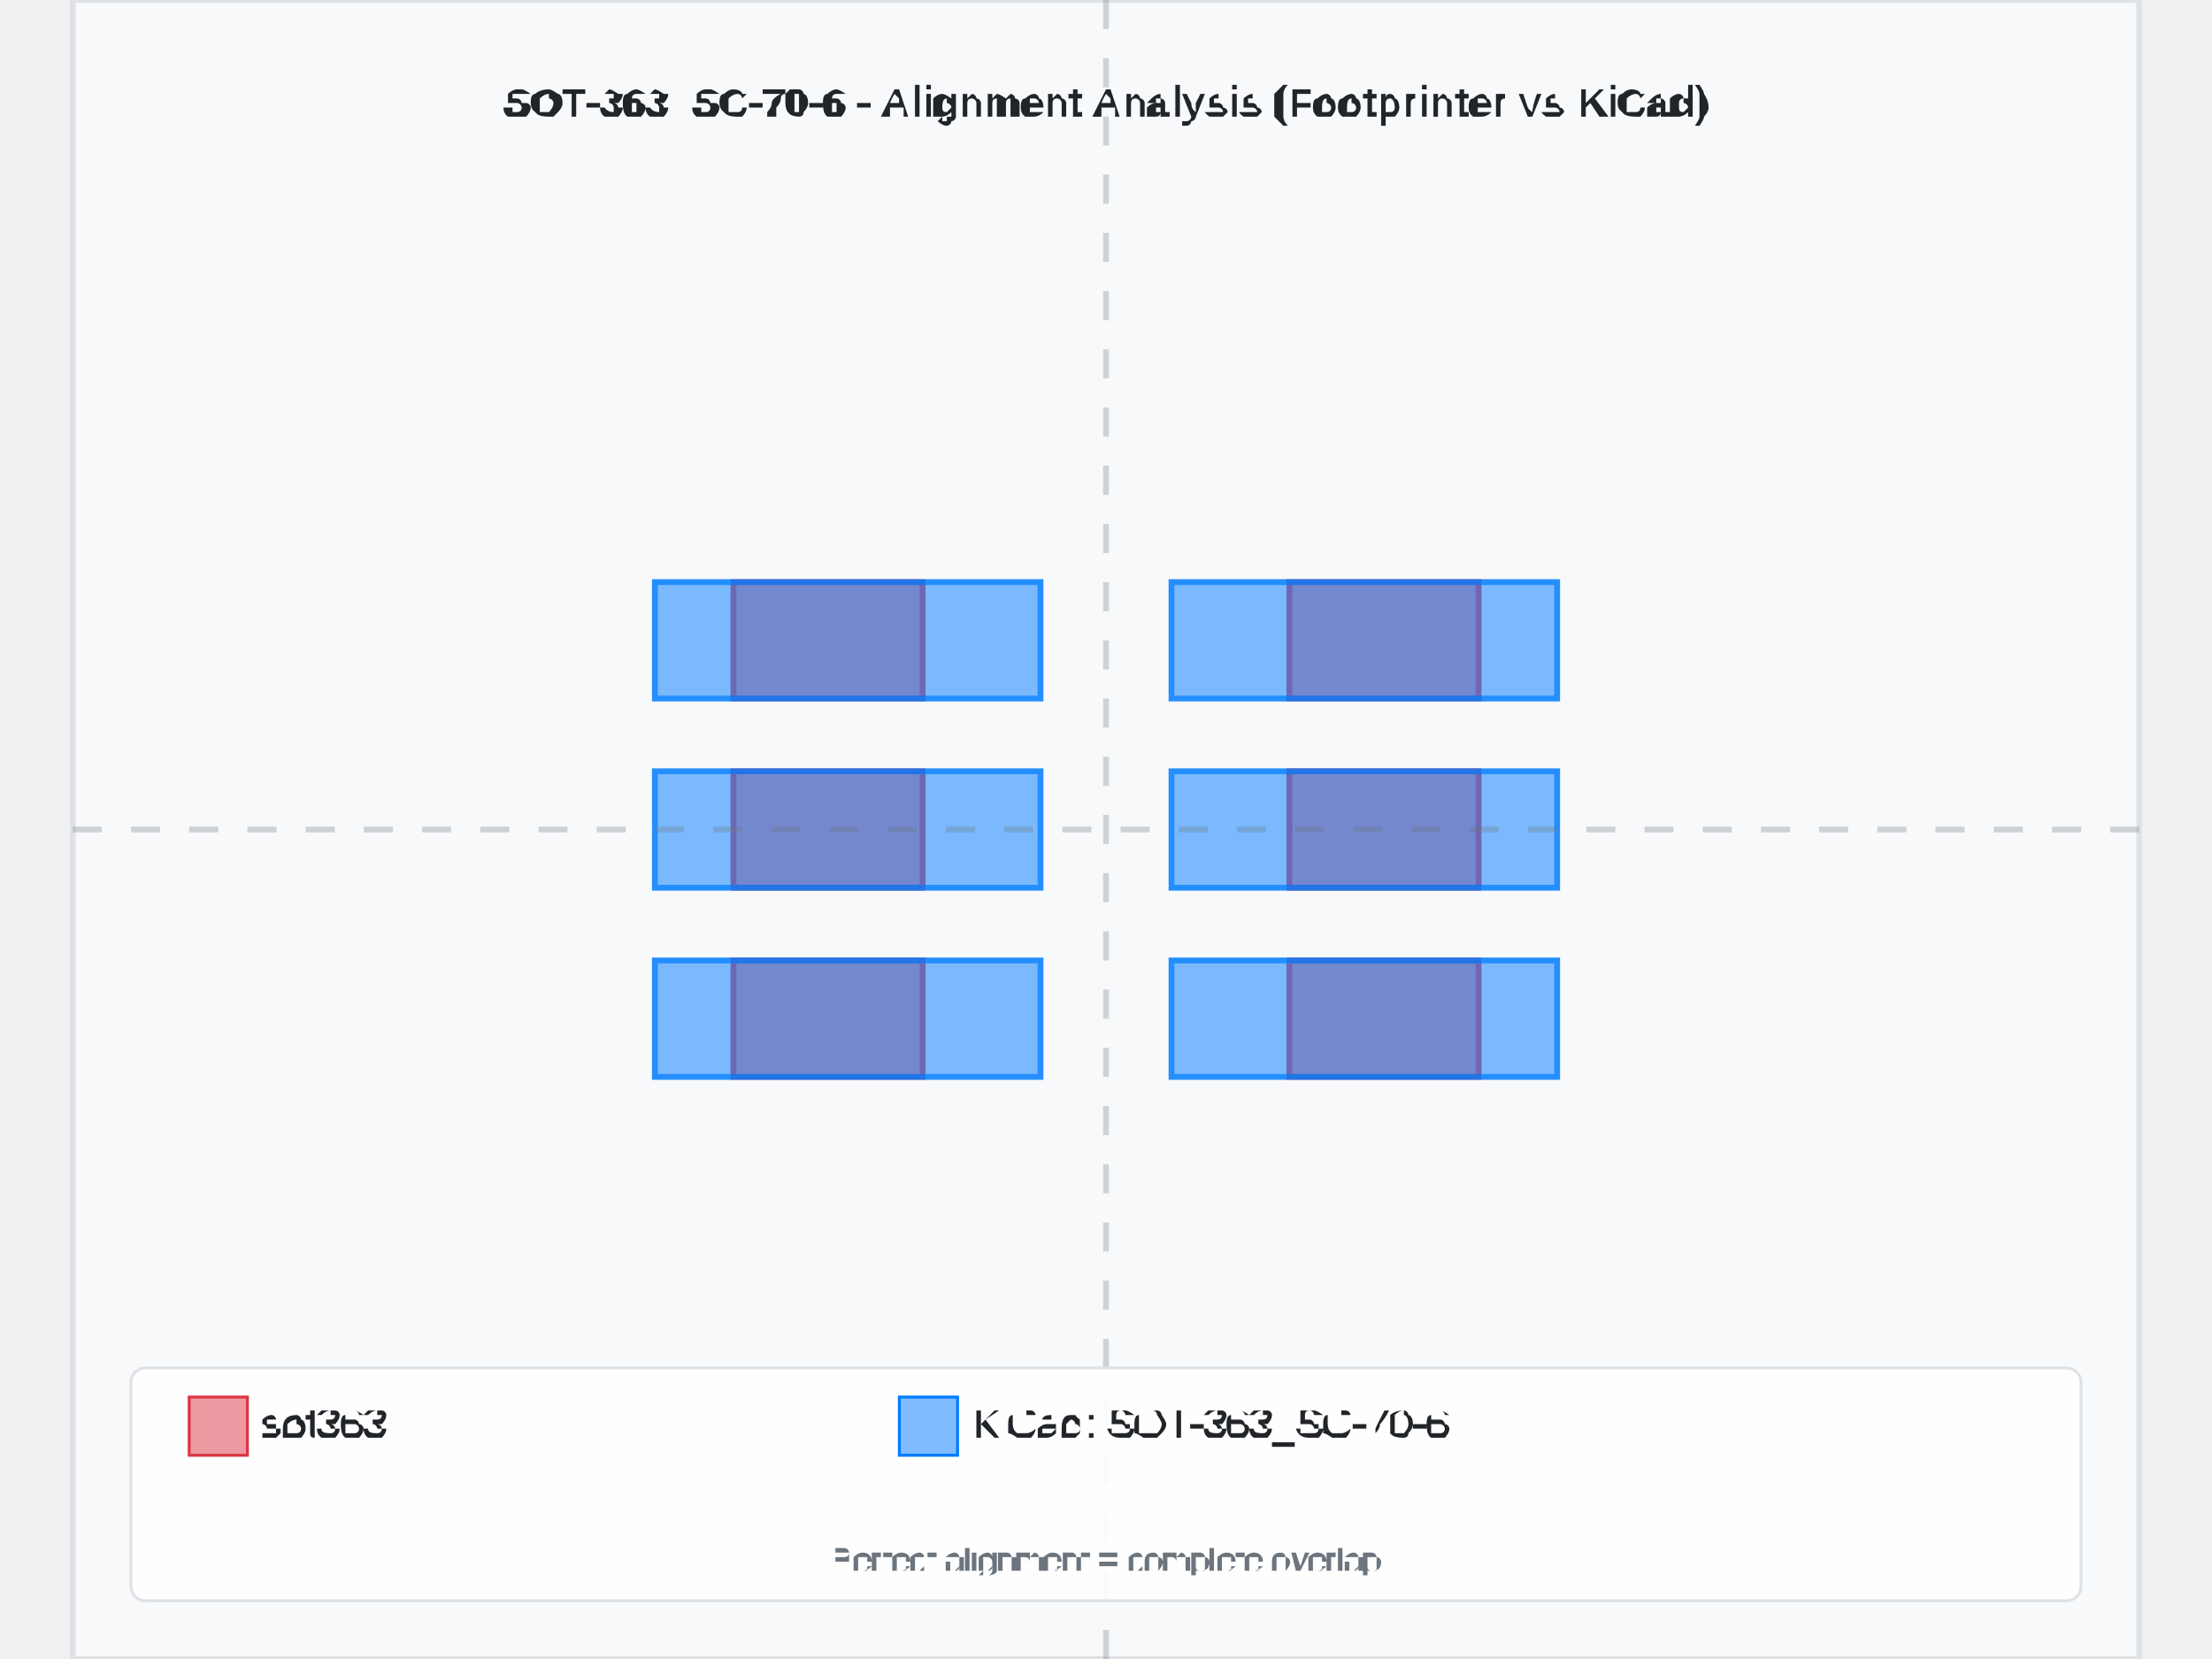
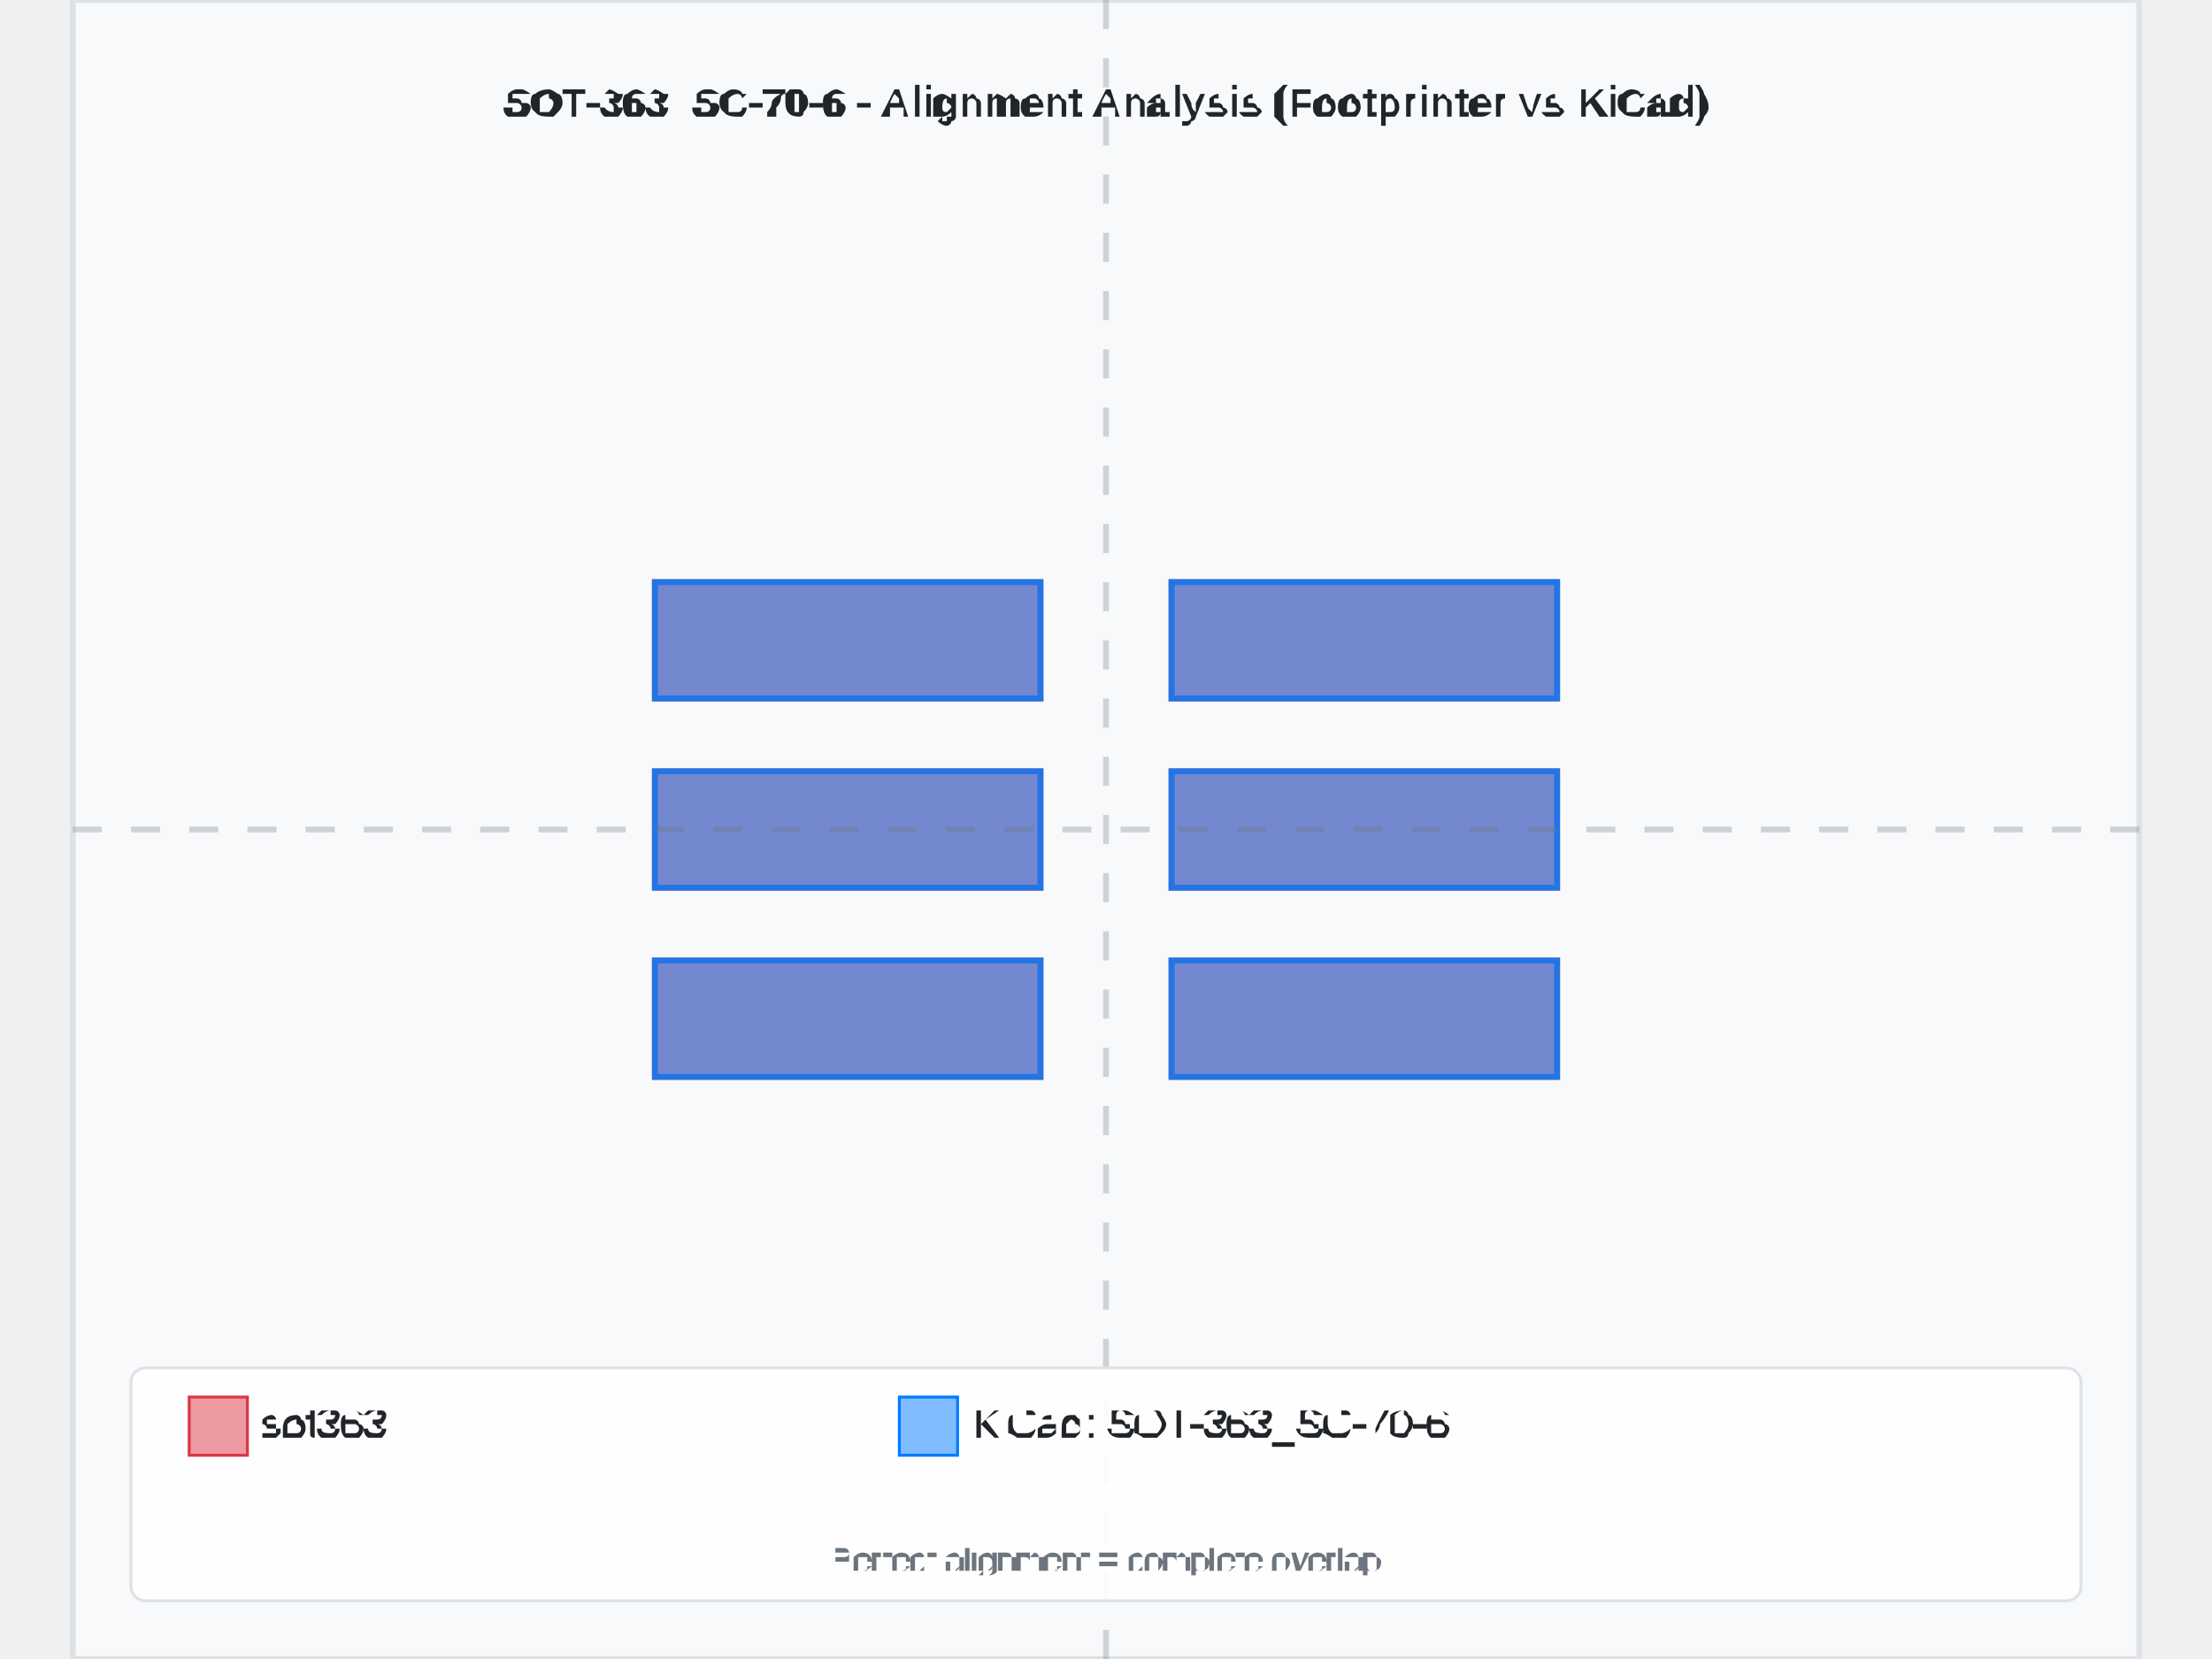
<svg xmlns="http://www.w3.org/2000/svg" width="800" height="600" viewBox="-3.55 -2.85 7.1 5.7">
  <rect x="-3.55" y="-2.85" width="7.1" height="5.7" fill="#f8f9fa" stroke="#dee2e6" stroke-width="0.02" />
-   <text x="-4.440892098500626e-16" y="-2.45" text-anchor="middle" font-family="Arial, sans-serif" font-size="0.142" font-weight="bold" fill="#212529">SOT-363_SC-70-6 - Alignment Analysis (Footprinter vs KiCad)</text>
+   <text x="0" y="-2.45" text-anchor="middle" font-family="Arial, sans-serif" font-size="0.142" font-weight="bold" fill="#212529">SOT-363_SC-70-6 - Alignment Analysis (Footprinter vs KiCad)</text>
  <g id="footprint-a" opacity="0.85">
-     <path d="M-1.28,0.45 L-0.63,0.45 L-0.63,0.85 L-1.28,0.85 L-1.28,0.45 z" fill="#dc3545" stroke="#dc3545" stroke-width="0.02" fill-opacity="0.6" fill-rule="evenodd" />
-     <path d="M-1.28,-0.2 L-0.63,-0.2 L-0.63,0.2 L-1.28,0.2 L-1.28,-0.2 z" fill="#dc3545" stroke="#dc3545" stroke-width="0.02" fill-opacity="0.6" fill-rule="evenodd" />
-     <path d="M-1.28,-0.85 L-0.63,-0.85 L-0.63,-0.45 L-1.28,-0.45 L-1.28,-0.85 z" fill="#dc3545" stroke="#dc3545" stroke-width="0.02" fill-opacity="0.6" fill-rule="evenodd" />
-     <path d="M0.63,-0.85 L1.28,-0.85 L1.28,-0.45 L0.63,-0.45 L0.63,-0.85 z" fill="#dc3545" stroke="#dc3545" stroke-width="0.02" fill-opacity="0.6" fill-rule="evenodd" />
-     <path d="M0.63,-0.2 L1.28,-0.2 L1.28,0.2 L0.63,0.2 L0.63,-0.2 z" fill="#dc3545" stroke="#dc3545" stroke-width="0.02" fill-opacity="0.6" fill-rule="evenodd" />
-     <path d="M0.63,0.45 L1.28,0.45 L1.28,0.85 L0.63,0.85 L0.63,0.45 z" fill="#dc3545" stroke="#dc3545" stroke-width="0.02" fill-opacity="0.6" fill-rule="evenodd" />
+     <path d="M-1.55,0.45 L-0.225,0.45 L-0.225,0.85 L-1.55,0.85 L-1.55,0.45 z" fill="#dc3545" stroke="#dc3545" stroke-width="0.02" fill-opacity="0.6" fill-rule="evenodd" />
+     <path d="M-1.55,-0.2 L-0.225,-0.2 L-0.225,0.2 L-1.55,0.2 L-1.55,-0.2 z" fill="#dc3545" stroke="#dc3545" stroke-width="0.02" fill-opacity="0.6" fill-rule="evenodd" />
+     <path d="M-1.55,-0.85 L-0.225,-0.85 L-0.225,-0.45 L-1.55,-0.45 L-1.55,-0.85 z" fill="#dc3545" stroke="#dc3545" stroke-width="0.02" fill-opacity="0.6" fill-rule="evenodd" />
+     <path d="M0.225,-0.85 L1.55,-0.85 L1.55,-0.45 L0.225,-0.45 L0.225,-0.85 z" fill="#dc3545" stroke="#dc3545" stroke-width="0.02" fill-opacity="0.6" fill-rule="evenodd" />
+     <path d="M0.225,-0.2 L1.55,-0.2 L1.55,0.2 L0.225,0.2 L0.225,-0.2 z" fill="#dc3545" stroke="#dc3545" stroke-width="0.02" fill-opacity="0.6" fill-rule="evenodd" />
+     <path d="M0.225,0.45 L1.55,0.45 L1.55,0.85 L0.225,0.85 L0.225,0.45 z" fill="#dc3545" stroke="#dc3545" stroke-width="0.02" fill-opacity="0.6" fill-rule="evenodd" />
  </g>
  <g id="footprint-b" opacity="0.85">
    <path d="M-1.55,0.45 L-0.225,0.45 L-0.225,0.85 L-1.55,0.85 L-1.55,0.45 z" fill="#007bff" stroke="#007bff" stroke-width="0.02" fill-opacity="0.6" fill-rule="evenodd" />
    <path d="M-1.55,-0.2 L-0.225,-0.2 L-0.225,0.2 L-1.55,0.2 L-1.55,-0.2 z" fill="#007bff" stroke="#007bff" stroke-width="0.02" fill-opacity="0.6" fill-rule="evenodd" />
    <path d="M-1.55,-0.85 L-0.225,-0.85 L-0.225,-0.45 L-1.55,-0.45 L-1.55,-0.85 z" fill="#007bff" stroke="#007bff" stroke-width="0.02" fill-opacity="0.6" fill-rule="evenodd" />
    <path d="M0.225,-0.85 L1.55,-0.85 L1.55,-0.45 L0.225,-0.45 L0.225,-0.85 z" fill="#007bff" stroke="#007bff" stroke-width="0.02" fill-opacity="0.6" fill-rule="evenodd" />
    <path d="M0.225,-0.2 L1.55,-0.2 L1.55,0.2 L0.225,0.2 L0.225,-0.2 z" fill="#007bff" stroke="#007bff" stroke-width="0.02" fill-opacity="0.6" fill-rule="evenodd" />
    <path d="M0.225,0.45 L1.55,0.45 L1.55,0.85 L0.225,0.85 L0.225,0.45 z" fill="#007bff" stroke="#007bff" stroke-width="0.02" fill-opacity="0.6" fill-rule="evenodd" />
  </g>
  <g id="alignment-guides" opacity="0.3">
-     <line x1="-4.440892098500626e-16" y1="-2.85" x2="-4.440892098500626e-16" y2="2.85" stroke="#6c757d" stroke-width="0.02" stroke-dasharray="0.1,0.1" />
+     <line x1="0" y1="-2.85" x2="0" y2="2.85" stroke="#6c757d" stroke-width="0.02" stroke-dasharray="0.1,0.1" />
    <line x1="-3.55" y1="0" x2="3.55" y2="0" stroke="#6c757d" stroke-width="0.02" stroke-dasharray="0.1,0.1" />
  </g>
  <g font-family="Arial, sans-serif" font-size="0.142">
    <rect x="-3.35" y="1.85" width="6.7" height="0.8" fill="white" fill-opacity="0.9" stroke="#dee2e6" stroke-width="0.01" rx="0.05" />
    <rect x="-3.15" y="1.95" width="0.2" height="0.2" fill="#dc3545" fill-opacity="0.5" stroke="#dc3545" stroke-width="0.01" />
    <text x="-2.9" y="2.05" fill="#212529" font-weight="500" dominant-baseline="middle">sot363</text>
    <rect x="-0.71" y="1.95" width="0.2" height="0.2" fill="#007bff" fill-opacity="0.5" stroke="#007bff" stroke-width="0.01" />
    <text x="-0.46" y="2.05" fill="#212529" font-weight="500" dominant-baseline="middle">KiCad: SOT-363_SC-70-6</text>
-     <text x="-4.440892098500626e-16" y="2.55" text-anchor="middle" fill="#6c757d" font-size="0.114">Perfect alignment = complete overlap</text>
+     <text x="0" y="2.55" text-anchor="middle" fill="#6c757d" font-size="0.114">Perfect alignment = complete overlap</text>
  </g>
</svg>
